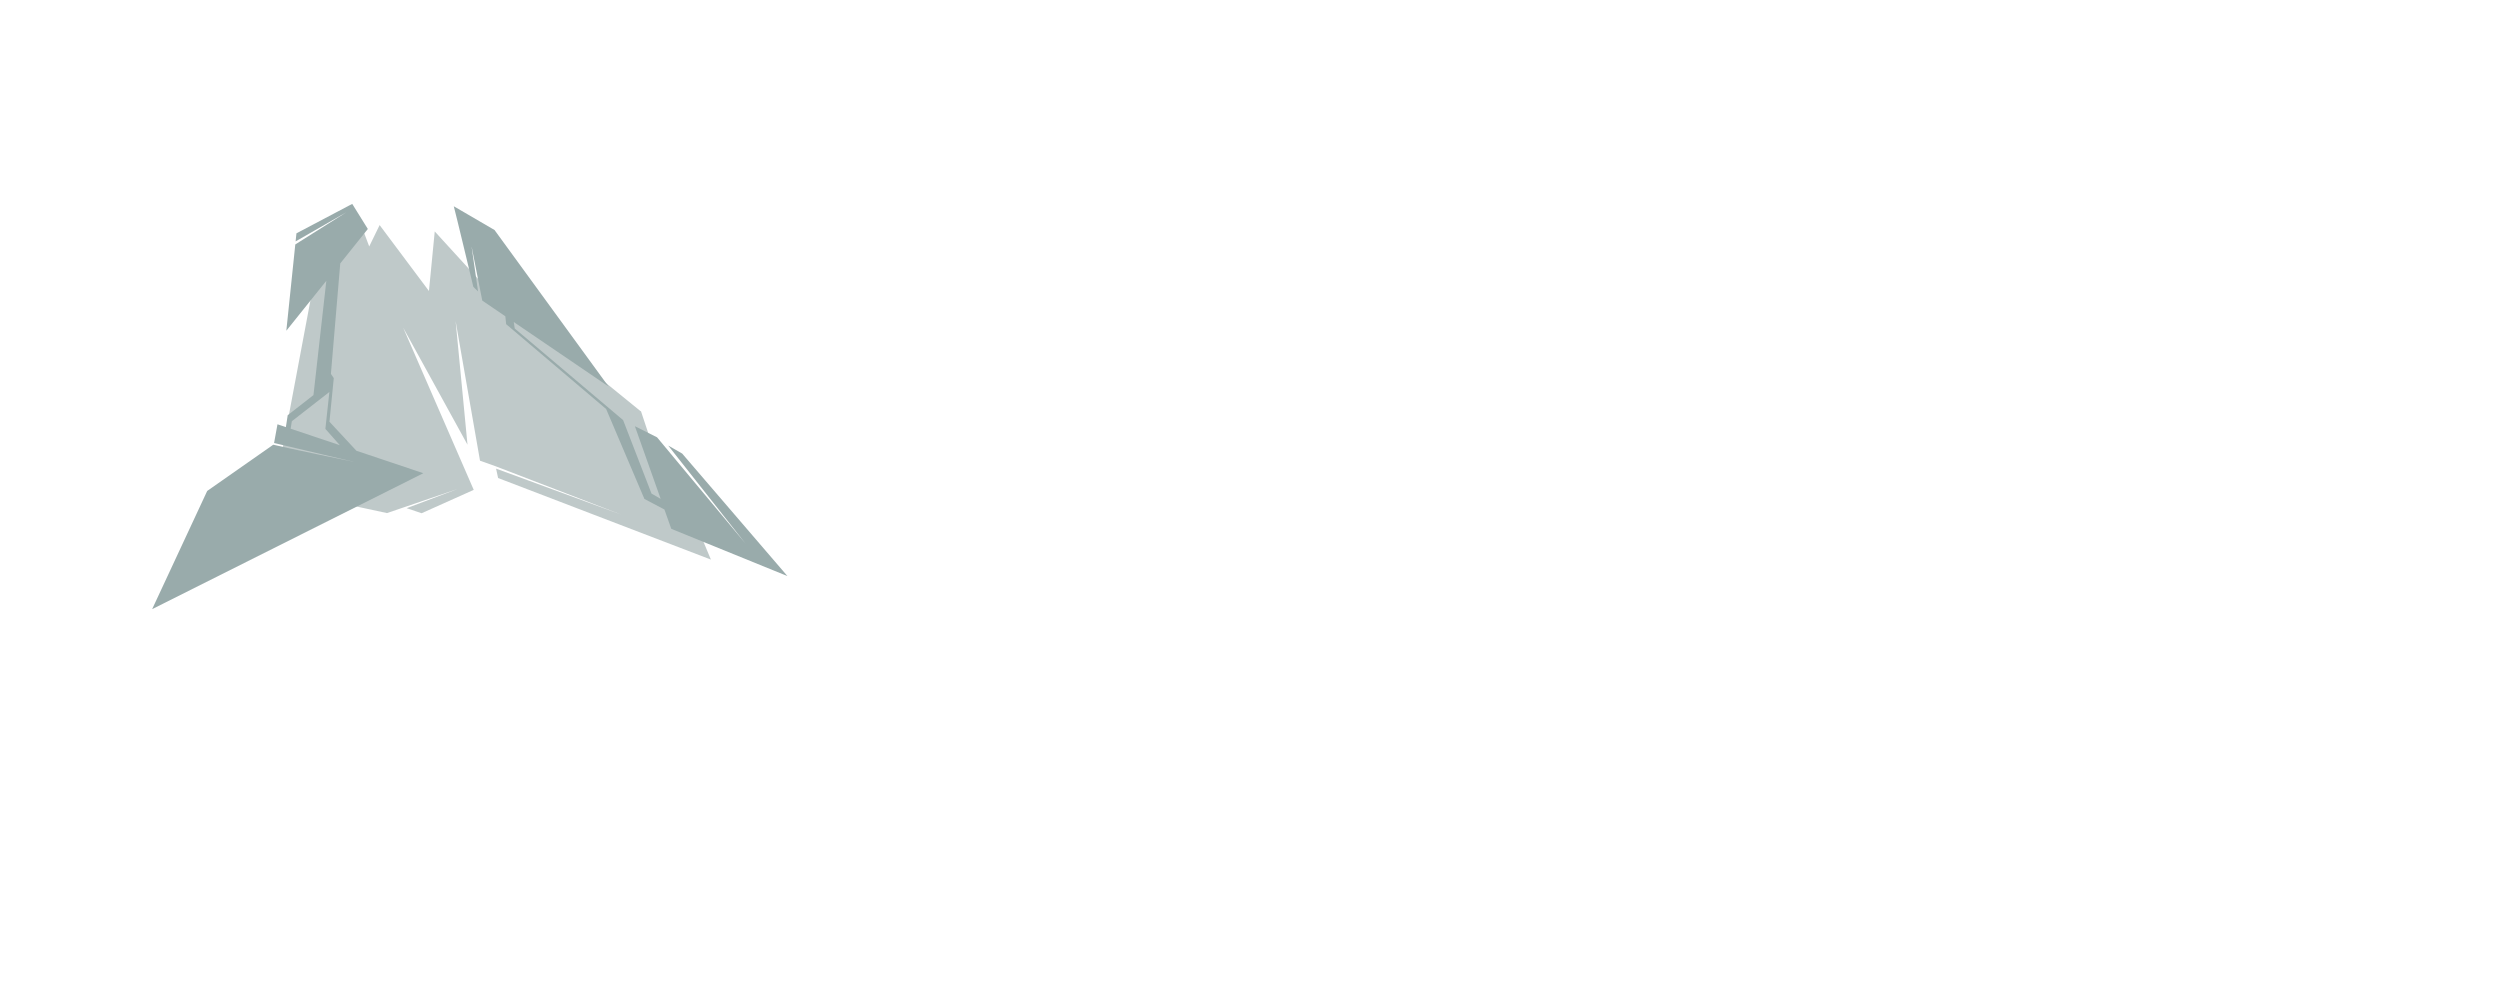
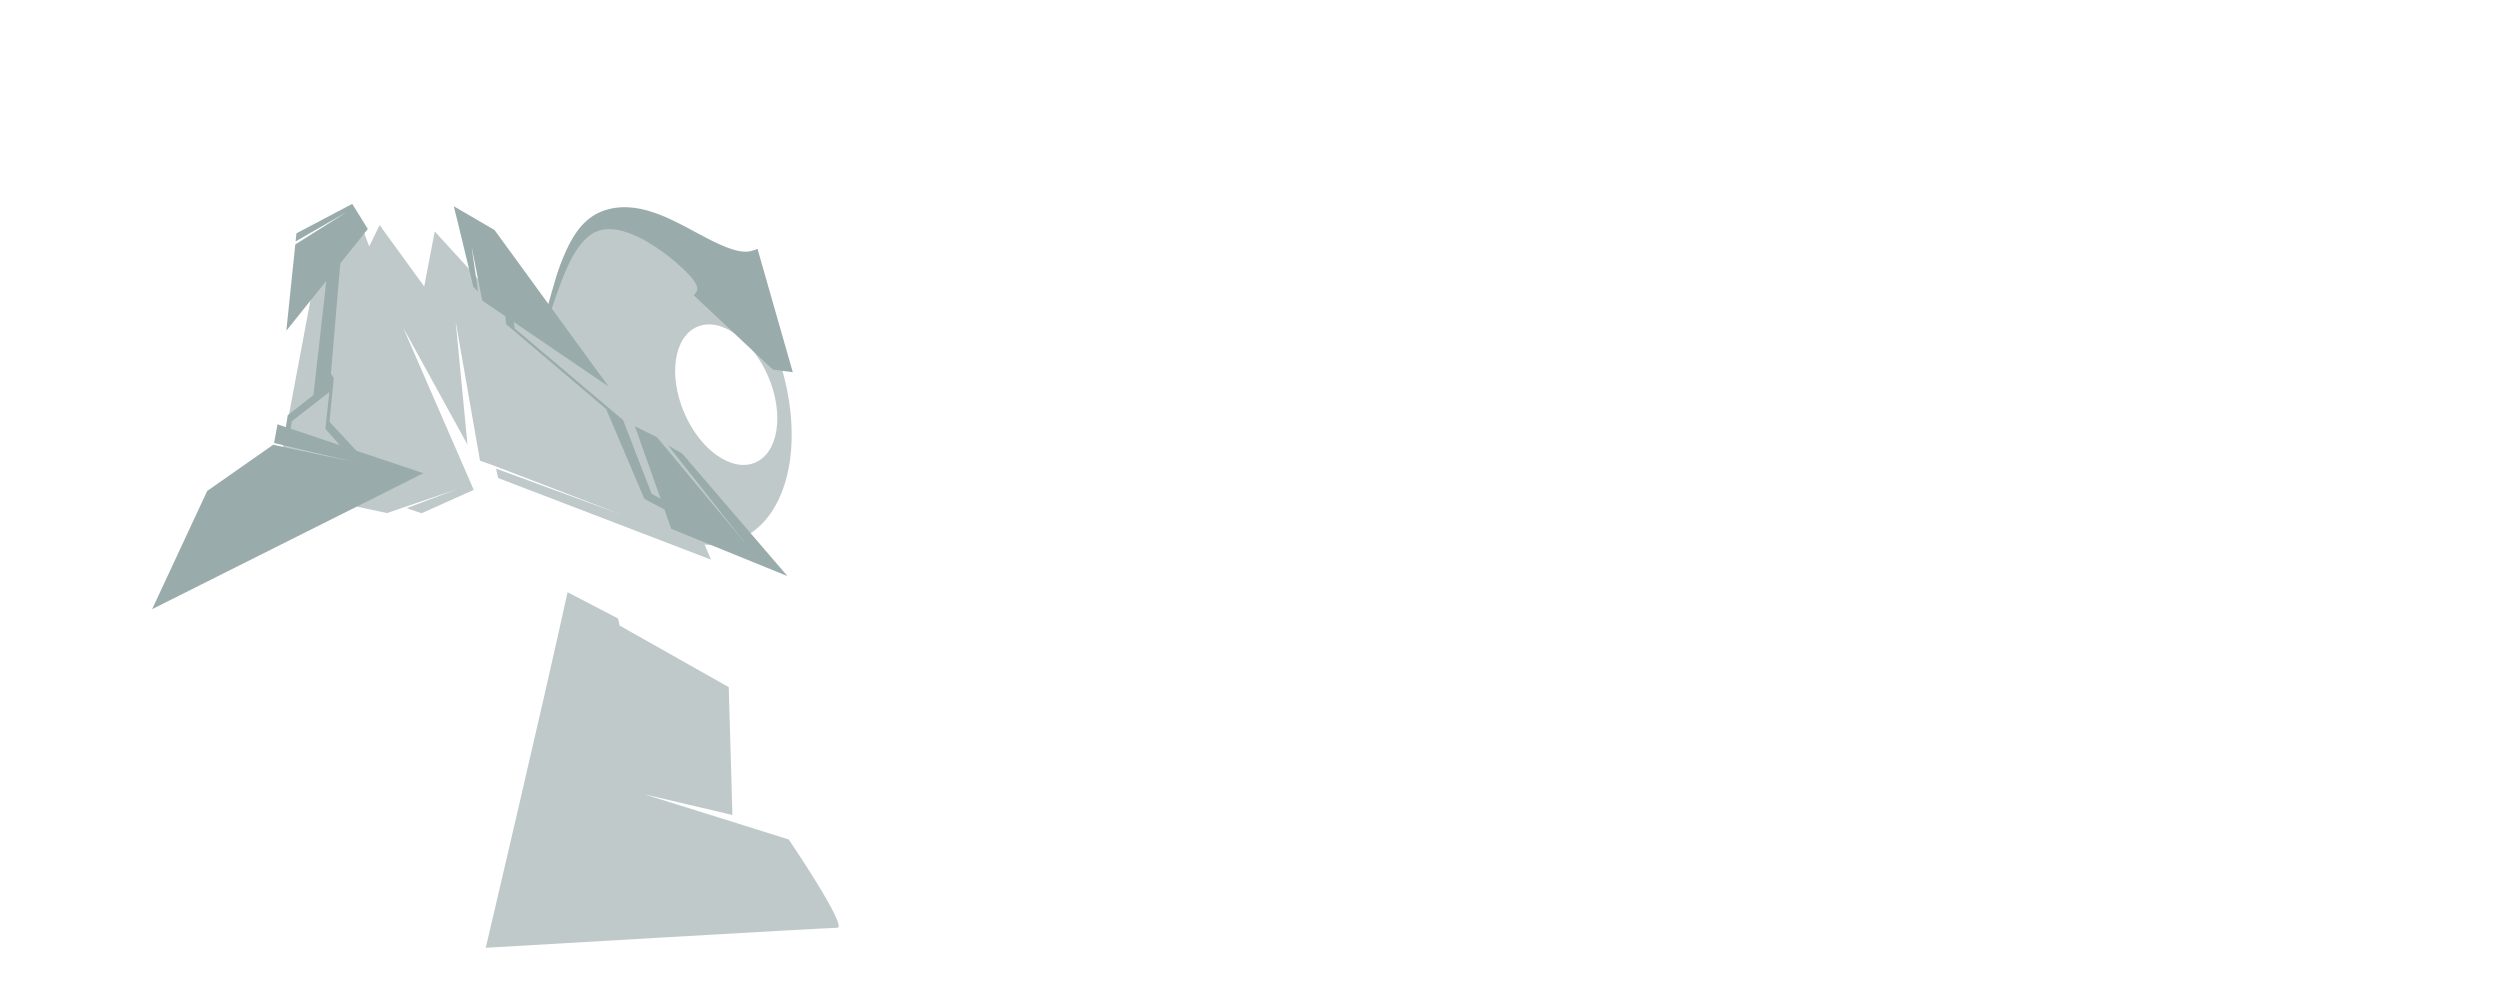
<svg xmlns="http://www.w3.org/2000/svg" width="1920" height="768" viewBox="0 0 508 203.2" version="1.1" id="svg5">
  <defs id="defs2">
    </defs>
+   <g id="layer5" style="display:inline">
+     <path id="path39162" style="fill:#bfc9c9;fill-opacity:1;stroke:none;stroke-width:0.222;stroke-opacity:1" d="m 122.43,44.381 a 35.45,21.973 66.904 0 1 34.117,23.989 35.45,21.973 66.904 0 1 -6.306,41.227 35.45,21.973 66.904 0 1 -34.117,-23.989 35.45,21.973 66.904 0 1 6.306,-41.227 z m 19.257,22.017 a 15.001,9.298 66.904 0 0 -2.668,17.446 15.001,9.298 66.904 0 0 14.437,10.152 15.001,9.298 66.904 0 0 2.668,-17.446 15.001,9.298 66.904 0 0 -14.437,-10.151 z" />
+   </g>
  <g id="layer1" style="display:inline">
-     <path id="path16535" style="fill:#bfc9c9;fill-opacity:1;stroke:none;stroke-width:1px;stroke-linecap:butt;stroke-linejoin:miter;stroke-opacity:1" d="m 291.553,172.863 -7.992,16.41 -5.066,-13.416 -35.354,29.705 -27.924,148.508 -35.572,14.699 117.568,25.275 13.043,-4.455 41.119,-14.047 -39.072,14.738 11.5,3.885 40.021,-17.951 -54.219,-124.625 49.432,89.941 -9.121,-94.914 18.736,107.207 11.977,4.256 96.344,37.094 -95.984,-35.26 1.547,7.207 163.443,62.641 -32.234,-77.043 -11.164,-5.789 -10.285,-31.035 -0.584,-0.312 -87.783,-71.395 -16.508,-7.824 -53.539,-58.629 -4.451,45.756 z" transform="scale(0.2645833)" />
+     <path id="path16535" style="fill:#bfc9c9;fill-opacity:1;stroke:none;stroke-width:1px;stroke-linecap:butt;stroke-linejoin:miter;stroke-opacity:1" d="m 291.553,172.863 -7.992,16.41 -5.066,-13.416 -35.354,29.705 -27.924,148.508 -35.572,14.699 117.568,25.275 13.043,-4.455 41.119,-14.047 -39.072,14.738 11.5,3.885 40.021,-17.951 -54.219,-124.625 49.432,89.941 -9.121,-94.914 18.736,107.207 11.977,4.256 96.344,37.094 -95.984,-35.26 1.547,7.207 163.443,62.641 -32.234,-77.043 -11.164,-5.789 -10.285,-31.035 -0.584,-0.312 -87.783,-71.395 -16.508,-7.824 -53.539,-58.629 -8.092,42.305 z" transform="scale(0.2645833)" />
  </g>
  <g id="layer2" style="display:inline">
    <path id="path12634" style="fill:#99abab;fill-opacity:1;stroke:none;stroke-width:1px;stroke-linecap:butt;stroke-linejoin:miter;stroke-opacity:1" d="m 270.514,156.586 -42.844,22.607 -0.645,6.197 38.936,-22.352 -39.178,24.699 -6.883,66.26 30.719,-38.348 -9.877,87.783 -19.783,15.439 -1.404,9.146 -6.451,-2.164 -2.615,14.385 62.115,14.65 c 0,0 -55.672,-11.467 -62.73,-13.354 l -50.742,35.512 -42.279,90.77 208.277,-104.391 -51.396,-17.238 -20.711,-22.287 3.314,-33.484 -2.199,-3.27 7.178,-84.852 21.18,-26.439 z m -17.551,144.449 -3.072,28.342 11.1,12.539 -37.775,-12.67 0.92,-5.742 z" transform="scale(0.2645833)" />
  </g>
  <g id="layer3" style="display:inline">
    <path id="path11124" style="display:inline;fill:#99abab;fill-opacity:1;stroke:none;stroke-width:1px;stroke-linecap:butt;stroke-linejoin:miter;stroke-opacity:1" d="m 348.504,158.414 c 1.147,3.986 15.031,61.912 15.031,61.912 l 3.611,3.492 -5.041,-34.895 8.275,41.928 17.719,12.057 0.631,6.061 76.785,65.158 29.383,69.051 15.381,8.123 5.264,14.842 89.207,36.289 -80.854,-94.105 -10.715,-6.137 59.422,75.307 -67.984,-81.635 -17.029,-8.543 19.785,55.791 -7.004,-4.033 -21.824,-56.438 -83.236,-70.367 -0.727,-4.953 72.773,49.514 -87.568,-120.193 z" transform="scale(0.2645833)" />
+     <path style="fill:#99abab;fill-opacity:1;stroke:none;stroke-width:0.265px;stroke-linecap:butt;stroke-linejoin:miter;stroke-opacity:1" d="m 111.203,62.531 c 2.781,-9.837 5.113,-18.083 12.328,-19.99 7.215,-1.906 14.19,2.835 20.579,6.098 6.39,3.263 8,2.642 9.821,1.94 0,0 7.163,25.052 7.163,25.052 0,0 -4.046,-0.525 -4.046,-0.525 0,0 -16.083,-15.111 -16.083,-15.111 0.868,-0.905 1.668,-1.739 -2.131,-5.345 -3.799,-3.606 -11.091,-8.932 -16.349,-7.978 -5.258,0.954 -7.861,8.642 -10.463,16.331 0,0 -0.819,-0.472 -0.819,-0.472 z" id="path43101" />
+   </g>
+   <g id="layer7">
+     <path style="fill:#bfc9c9;fill-opacity:1;stroke:none;stroke-width:0.265px;stroke-linecap:butt;stroke-linejoin:miter;stroke-opacity:1" d="m 115.33,120.338 10.272,5.349 0.302,1.425 22.174,12.515 0.748,25.977 c 0,0 -18.711,-4.421 -17.728,-4.15 0.982,0.271 29.181,9.135 29.181,9.135 0,0 12.16,17.939 9.838,17.939 -2.323,0 -71.418,4.064 -71.418,4.064 0,0 11.345,-48.133 16.631,-72.254 z" id="path74766" />
  </g>
</svg>
